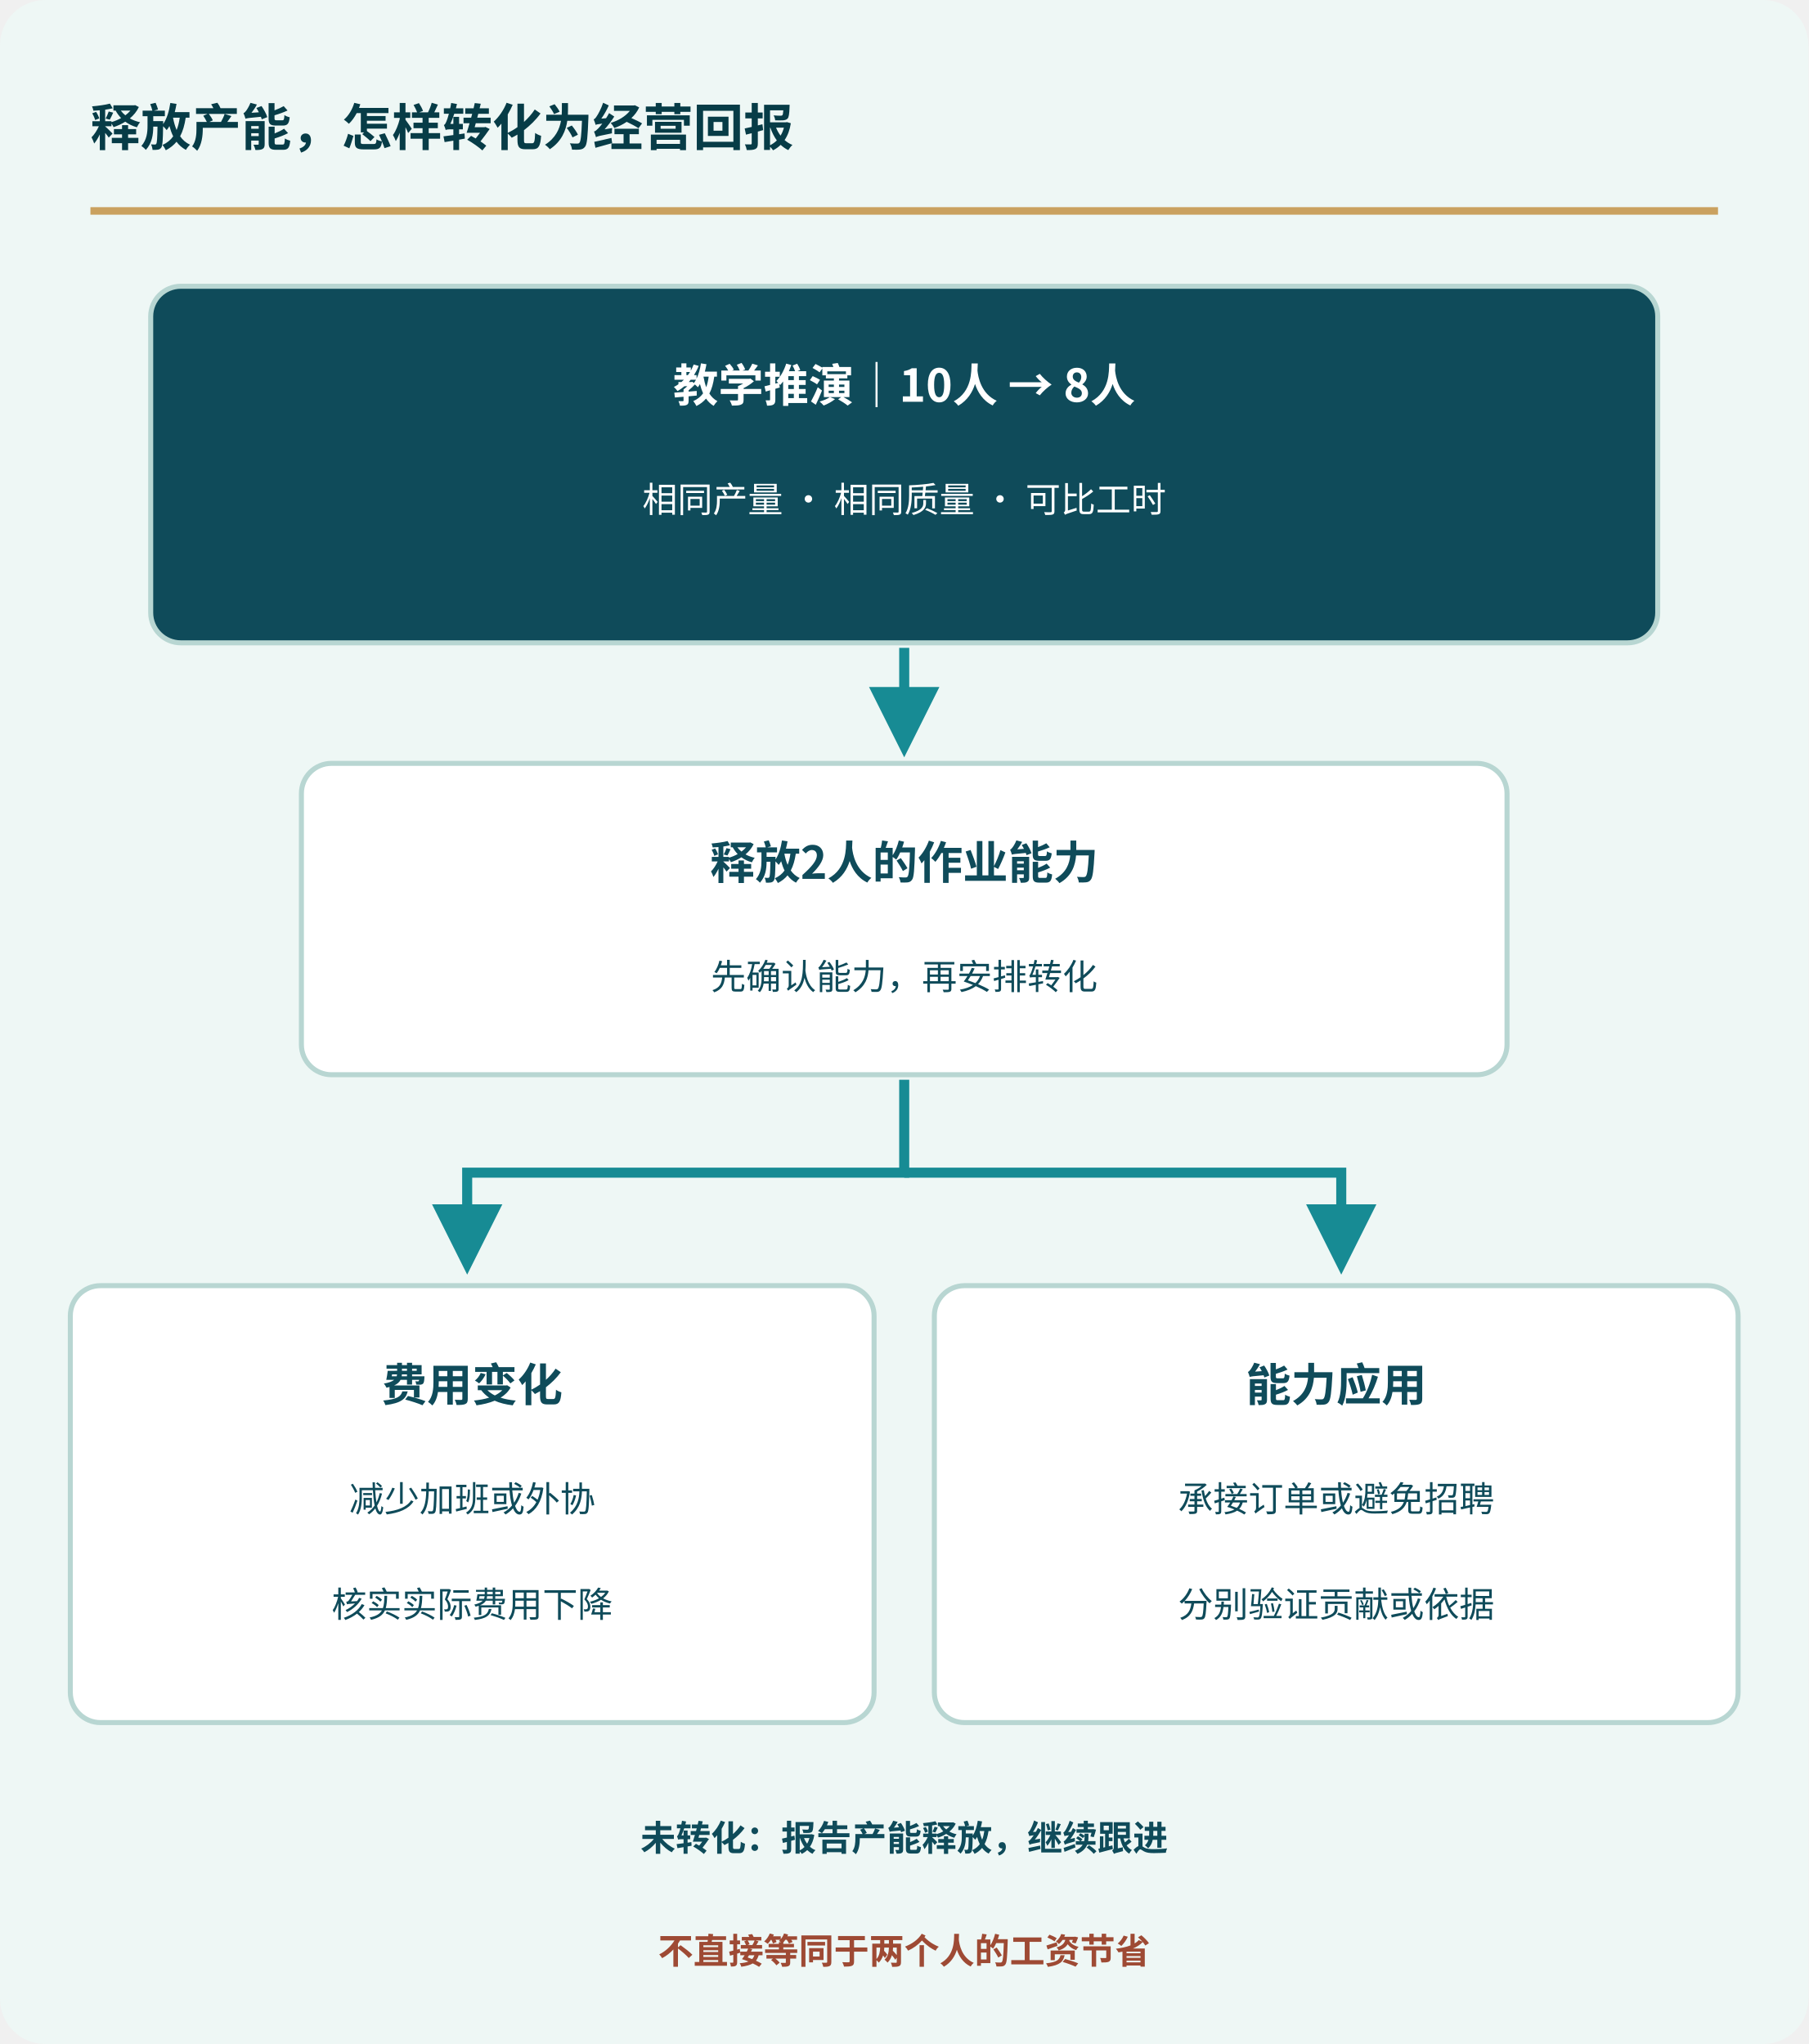
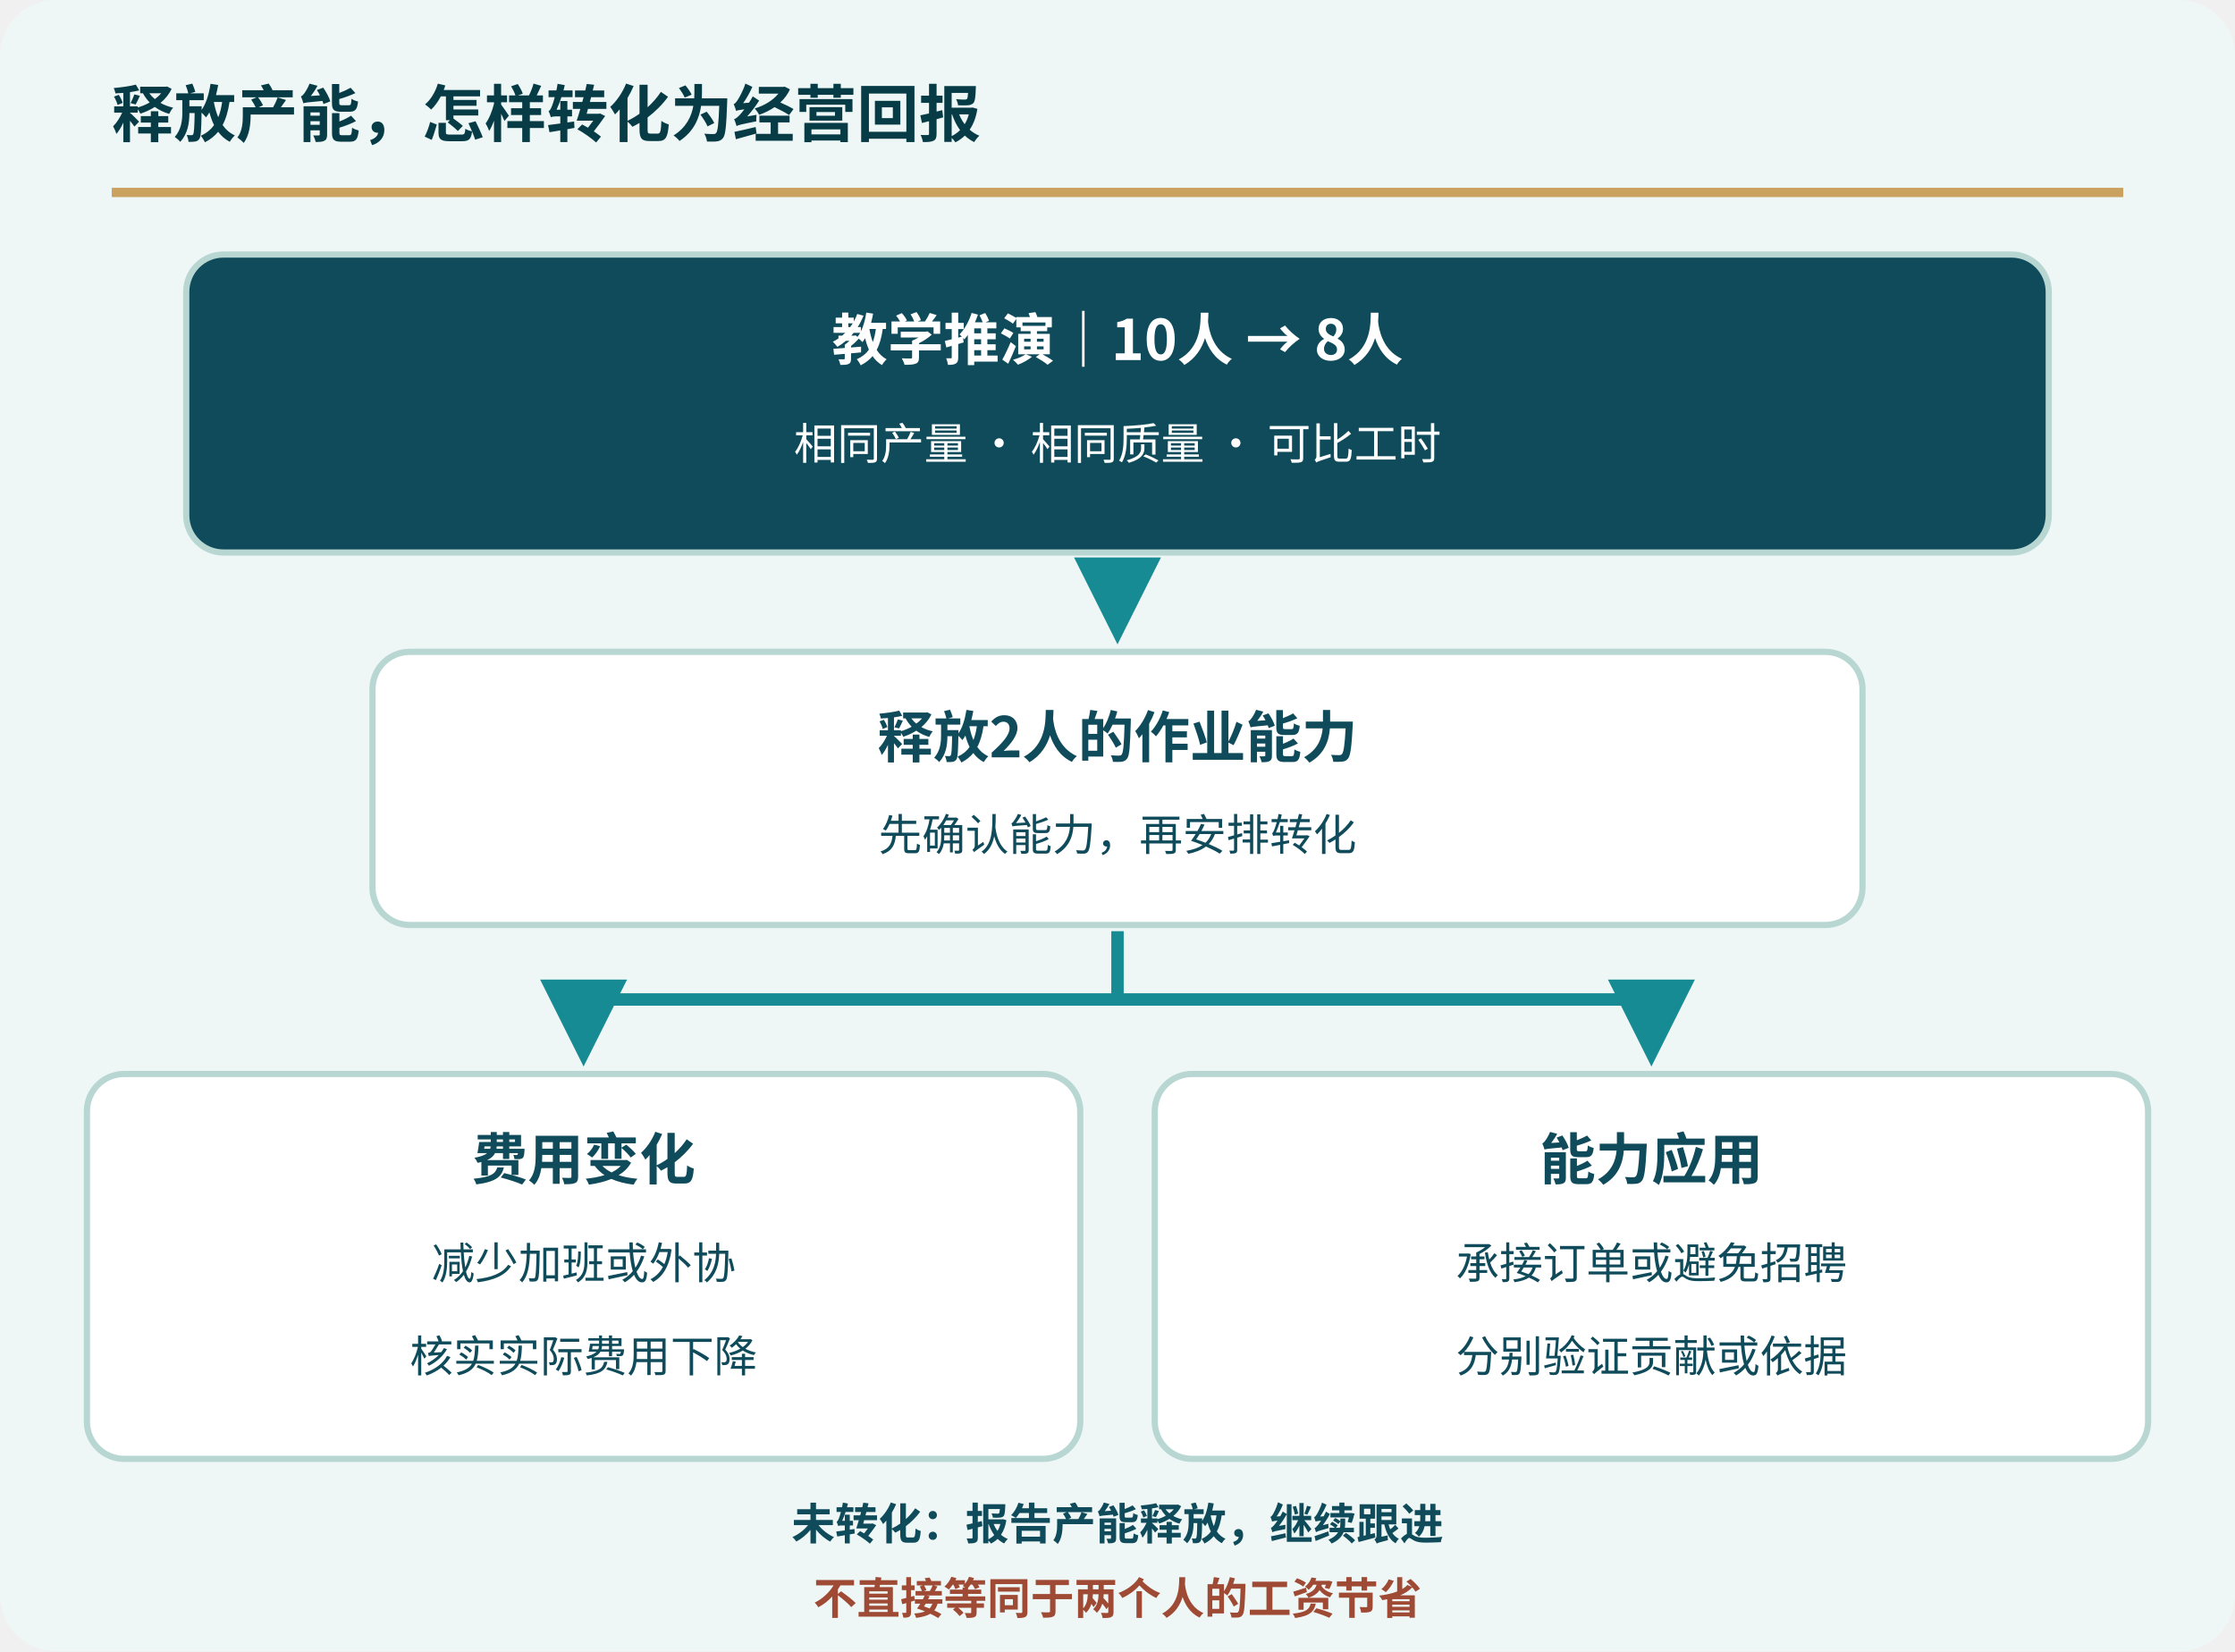
- <svg xmlns="http://www.w3.org/2000/svg" width="720" height="814" viewBox="0 0 720 814" role="img" aria-labelledby="title desc">
+ <svg xmlns="http://www.w3.org/2000/svg" width="720" height="532" viewBox="0 0 720 532" role="img" aria-labelledby="title desc">
  <defs>
    <marker id="arrow" viewBox="0 0 10 10" refX="8" refY="5" markerWidth="7" markerHeight="7" orient="auto-start-reverse">
      <path d="M0 0L10 5L0 10Z" fill="#178B94" />
    </marker>
  </defs>
  <g font-family="-apple-system,BlinkMacSystemFont,Segoe UI,Noto Sans CJK SC,PingFang SC,Microsoft YaHei,Arial,sans-serif">
-     <rect width="720" height="814" rx="18" fill="#EEF7F5" />
-     <text x="36" y="58" text-anchor="start" font-size="20" fill="#073C47" font-weight="800">释放产能，怎样转化为经营回报</text>
-     <path d="M36 84H684" stroke="#CAA15F" stroke-width="3" />
-     <rect x="60" y="114" width="600" height="142" rx="12" fill="#0F4B5A" stroke="#B8D6D2" stroke-width="2" />
-     <text x="360" y="160" text-anchor="middle" font-size="18" fill="#FFFFFF" font-weight="750">教学推演｜10人 → 8人</text>
-     <text x="360" y="204" text-anchor="middle" font-size="14" fill="#FFFFFF" font-weight="500">相同产量 · 相同质量 · 可比工时</text>
-     <path d="M360 258V296" fill="none" stroke="#178B94" stroke-width="4" marker-end="url(#arrow)" />
-     <rect x="120" y="304" width="480" height="124" rx="12" fill="#FFFFFF" stroke="#B8D6D2" stroke-width="2" />
-     <text x="360" y="350" text-anchor="middle" font-size="18" fill="#0F4B5A" font-weight="750">释放2人的作业能力</text>
-     <text x="360" y="394" text-anchor="middle" font-size="14" fill="#0F4B5A" font-weight="500">先确认能力，再安排转化</text>
-     <path d="M360 430V467H186V502" fill="none" stroke="#178B94" stroke-width="4" marker-end="url(#arrow)" />
-     <path d="M360 467H534V502" fill="none" stroke="#178B94" stroke-width="4" marker-end="url(#arrow)" />
-     <rect x="28" y="512" width="320" height="174" rx="12" fill="#FFFFFF" stroke="#B8D6D2" stroke-width="2" />
-     <text x="188" y="558" text-anchor="middle" font-size="18" fill="#0F4B5A" font-weight="750">费用变化</text>
-     <text x="188" y="602" text-anchor="middle" font-size="14" fill="#0F4B5A" font-weight="500">减少加班或外协</text>
-     <text x="188" y="644" text-anchor="middle" font-size="14" fill="#0F4B5A" font-weight="500">核实实际费用下降</text>
-     <rect x="372" y="512" width="320" height="174" rx="12" fill="#FFFFFF" stroke="#B8D6D2" stroke-width="2" />
-     <text x="532" y="558" text-anchor="middle" font-size="18" fill="#0F4B5A" font-weight="750">能力应用</text>
-     <text x="532" y="602" text-anchor="middle" font-size="14" fill="#0F4B5A" font-weight="500">承接订单或避免招聘</text>
-     <text x="532" y="644" text-anchor="middle" font-size="14" fill="#0F4B5A" font-weight="500">分别验证贡献或依据</text>
-     <text x="360" y="737" text-anchor="middle" font-size="14" fill="#0F4B5A" font-weight="700">未转化：报告产能释放，继续跟进</text>
-     <text x="360" y="782" text-anchor="middle" font-size="14" fill="#9E4A34" font-weight="700">不直接等同于两个人的工资节省</text>
+     <rect width="720" height="532" rx="18" fill="#EEF7F5" />
+     <text x="36" y="44" text-anchor="start" font-size="20" fill="#073C47" font-weight="800">释放产能，怎样转化为经营回报</text>
+     <path d="M36 62H684" stroke="#CAA15F" stroke-width="3" />
+     <rect x="60" y="82" width="600" height="96" rx="12" fill="#0F4B5A" stroke="#B8D6D2" stroke-width="2" />
+     <text x="360" y="116" text-anchor="middle" font-size="18" fill="#FFFFFF" font-weight="750">教学推演｜10人 → 8人</text>
+     <text x="360" y="148" text-anchor="middle" font-size="14" fill="#FFFFFF" font-weight="500">相同产量 · 相同质量 · 可比工时</text>
+     <path d="M360 180V202" fill="none" stroke="#178B94" stroke-width="4" marker-end="url(#arrow)" />
+     <rect x="120" y="210" width="480" height="88" rx="12" fill="#FFFFFF" stroke="#B8D6D2" stroke-width="2" />
+     <text x="360" y="244" text-anchor="middle" font-size="18" fill="#0F4B5A" font-weight="750">释放2人的作业能力</text>
+     <text x="360" y="274" text-anchor="middle" font-size="14" fill="#0F4B5A" font-weight="500">先确认能力，再安排转化</text>
+     <path d="M360 300V322H188V338" fill="none" stroke="#178B94" stroke-width="4" marker-end="url(#arrow)" />
+     <path d="M360 322H532V338" fill="none" stroke="#178B94" stroke-width="4" marker-end="url(#arrow)" />
+     <rect x="28" y="346" width="320" height="124" rx="12" fill="#FFFFFF" stroke="#B8D6D2" stroke-width="2" />
+     <text x="188" y="380" text-anchor="middle" font-size="18" fill="#0F4B5A" font-weight="750">费用变化</text>
+     <text x="188" y="412" text-anchor="middle" font-size="14" fill="#0F4B5A" font-weight="500">减少加班或外协</text>
+     <text x="188" y="442" text-anchor="middle" font-size="14" fill="#0F4B5A" font-weight="500">核实实际费用下降</text>
+     <rect x="372" y="346" width="320" height="124" rx="12" fill="#FFFFFF" stroke="#B8D6D2" stroke-width="2" />
+     <text x="532" y="380" text-anchor="middle" font-size="18" fill="#0F4B5A" font-weight="750">能力应用</text>
+     <text x="532" y="412" text-anchor="middle" font-size="14" fill="#0F4B5A" font-weight="500">承接订单或避免招聘</text>
+     <text x="532" y="442" text-anchor="middle" font-size="14" fill="#0F4B5A" font-weight="500">分别验证贡献或依据</text>
+     <text x="360" y="496" text-anchor="middle" font-size="14" fill="#0F4B5A" font-weight="700">未转化：报告产能释放，继续跟进</text>
+     <text x="360" y="520" text-anchor="middle" font-size="14" fill="#9E4A34" font-weight="700">不直接等同于两个人的工资节省</text>
  </g>
</svg>
